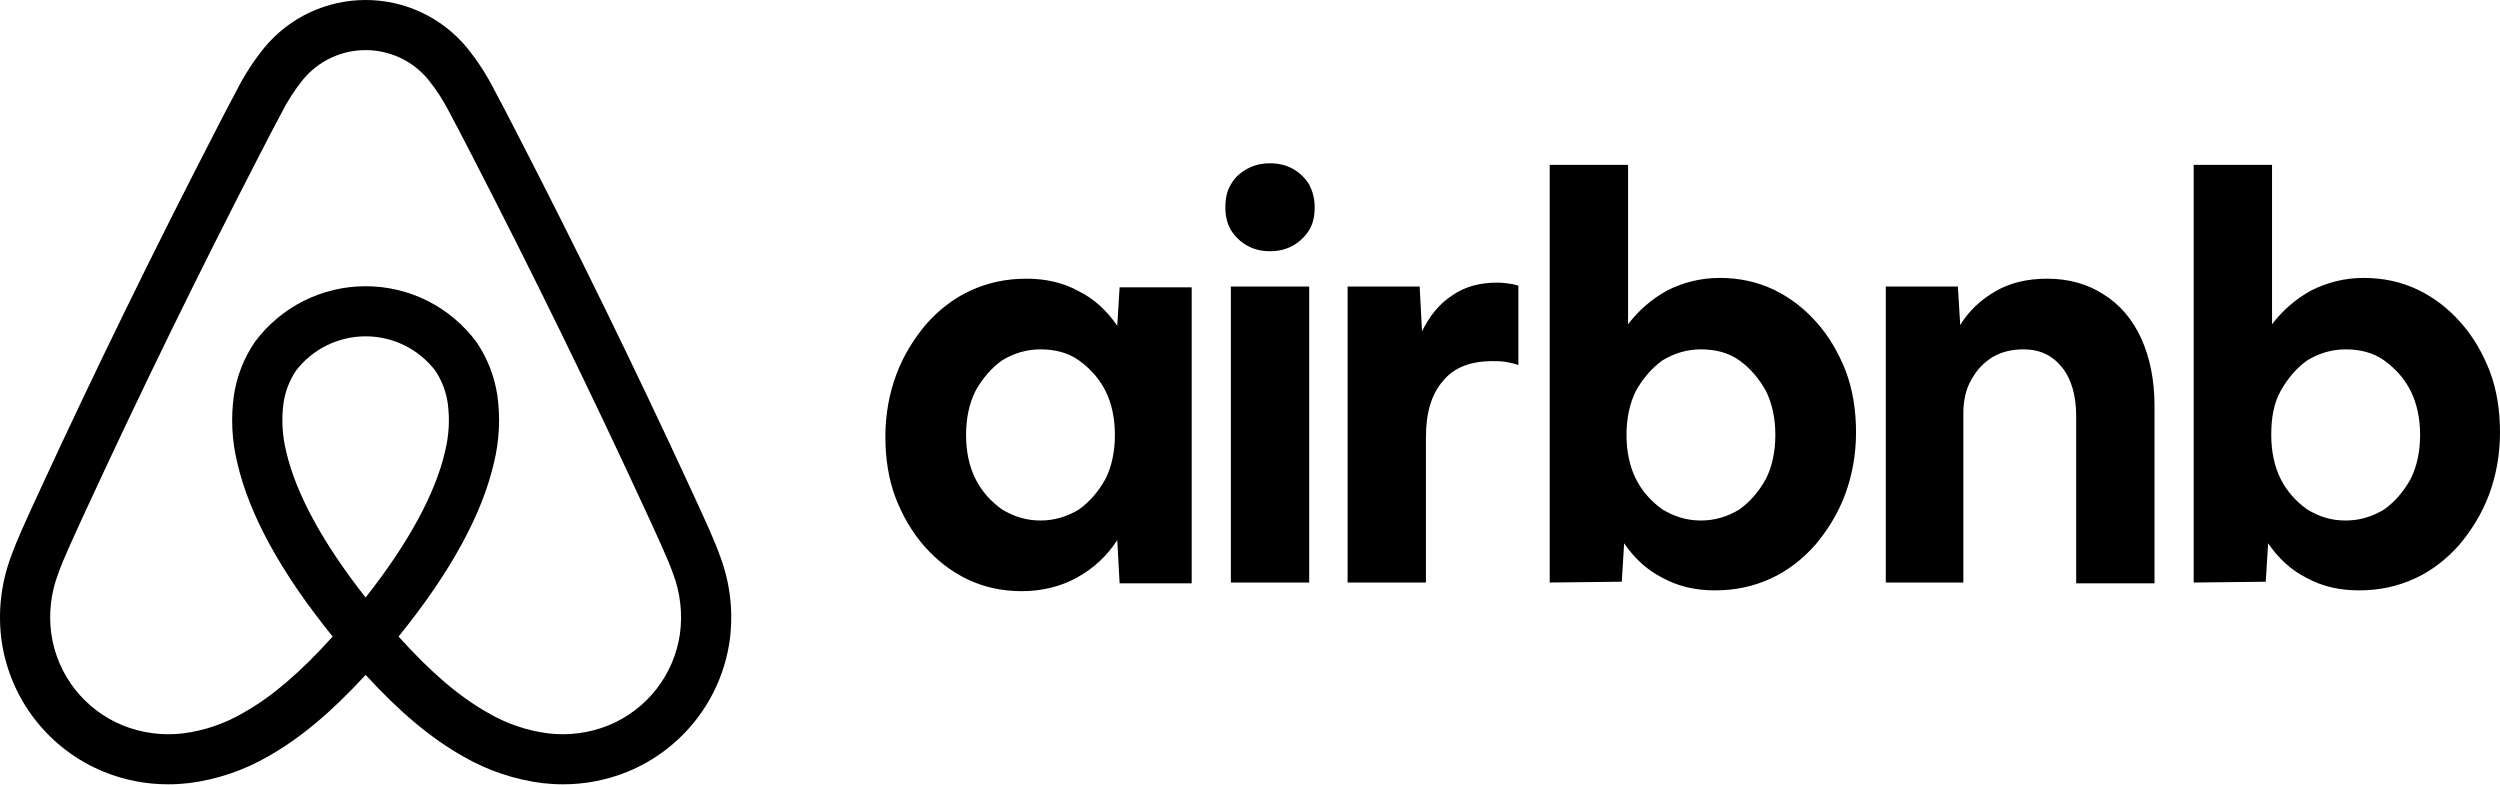
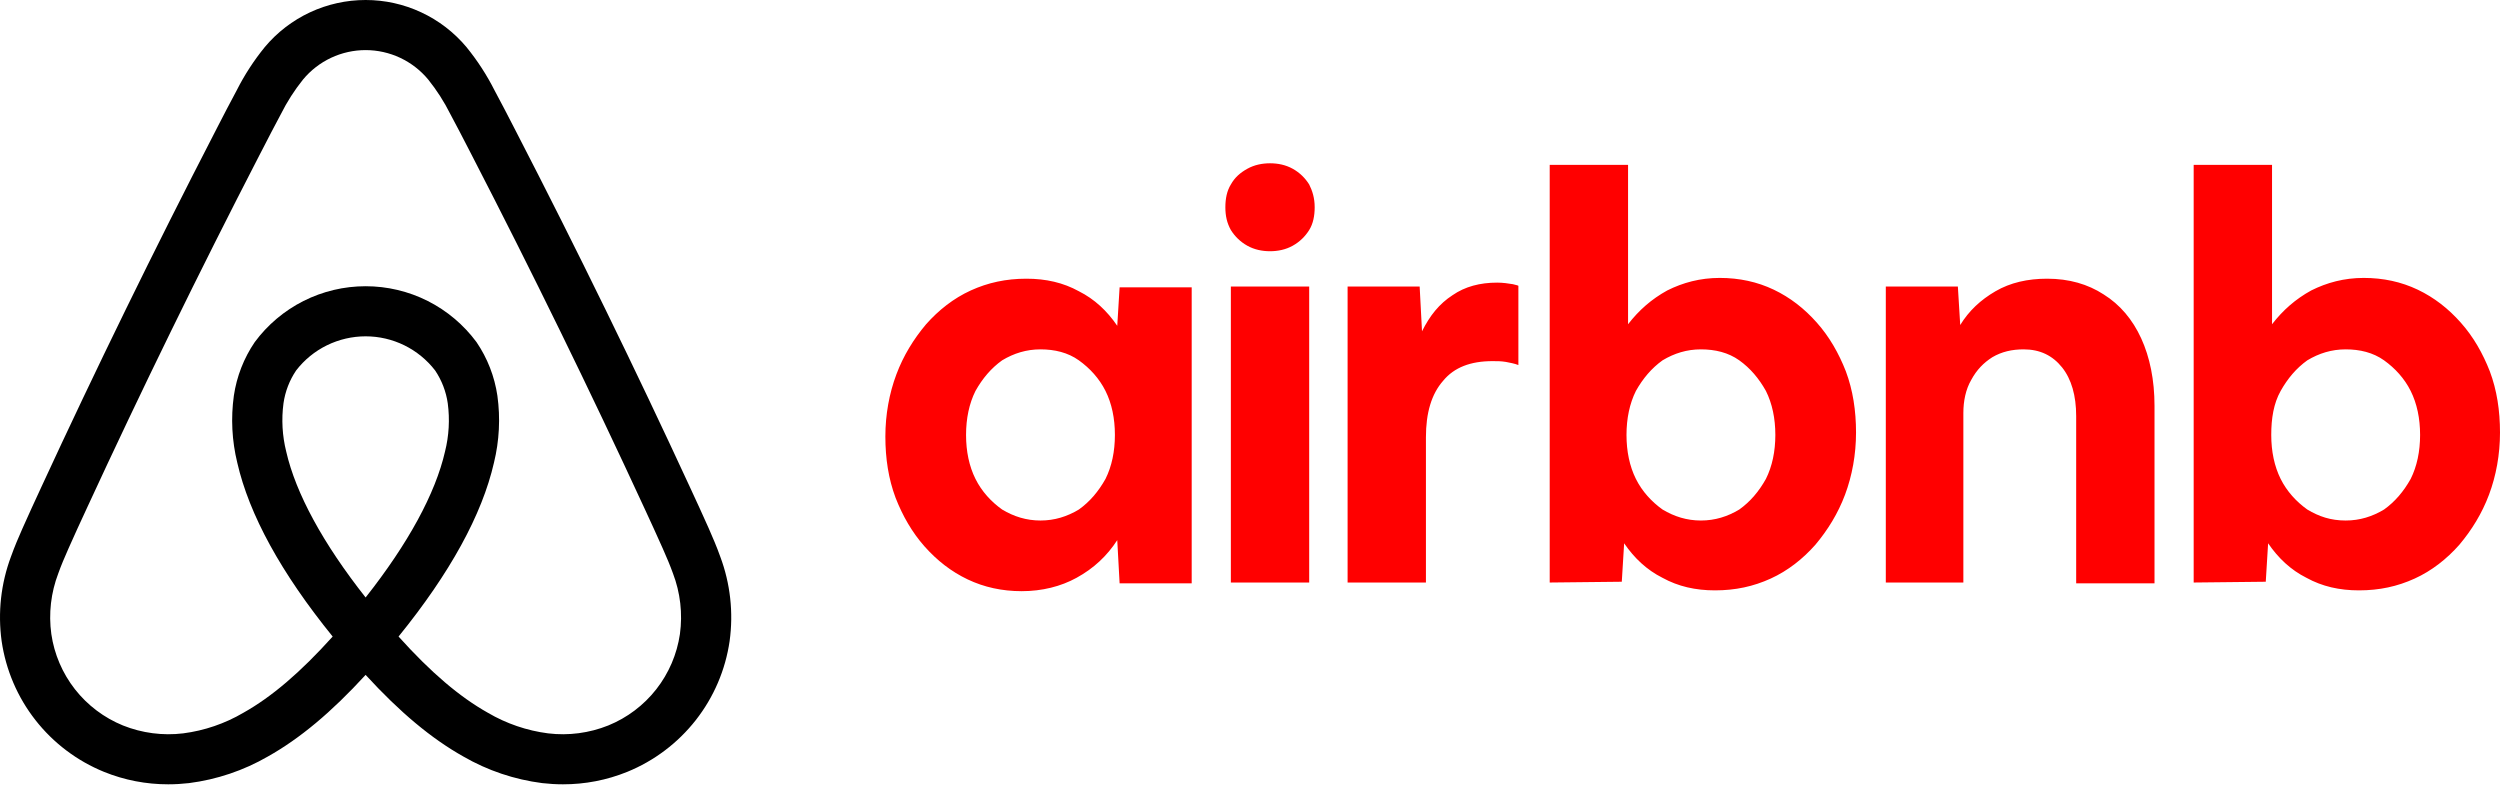
<svg xmlns="http://www.w3.org/2000/svg" width="102" height="32" style="display:block">
  <path d="M29.386 22.71C29.243 22.307 29.075 21.918 28.916 21.556C28.67 21.001 28.413 20.445 28.164 19.907L28.144 19.864C25.925 15.059 23.544 10.188 21.066 5.387L20.961 5.183C20.708 4.693 20.447 4.186 20.178 3.688C19.86 3.058 19.474 2.464 19.028 1.917C18.524 1.317 17.896 0.834 17.185 0.503C16.475 0.171 15.7 -9.83959e-05 14.916 4.23317e-08C14.133 9.84805e-05 13.358 0.172 12.648 0.503C11.938 0.835 11.309 1.317 10.806 1.918C10.36 2.465 9.974 3.059 9.656 3.689C9.385 4.191 9.121 4.703 8.866 5.198L8.769 5.387C6.291 10.188 3.909 15.059 1.69 19.864L1.658 19.934C1.413 20.463 1.161 21.01 0.919 21.556C0.759 21.917 0.592 22.306 0.448 22.71C0.037 23.81 -0.094 24.995 0.067 26.159C0.238 27.334 0.713 28.445 1.446 29.38C2.179 30.316 3.144 31.044 4.246 31.493C5.078 31.83 5.968 32.002 6.866 32C7.148 32 7.43 31.983 7.71 31.951C8.846 31.806 9.941 31.437 10.932 30.864C12.232 30.134 13.515 29.064 14.917 27.535C16.319 29.064 17.603 30.134 18.902 30.864C19.893 31.437 20.989 31.806 22.124 31.951C22.404 31.983 22.686 32 22.968 32C23.866 32.002 24.756 31.83 25.588 31.493C26.69 31.044 27.655 30.316 28.389 29.38C29.122 28.445 29.597 27.334 29.768 26.159C29.929 24.995 29.798 23.81 29.386 22.71ZM14.917 24.377C13.182 22.177 12.068 20.134 11.677 18.421C11.517 17.779 11.479 17.113 11.566 16.457C11.634 15.977 11.81 15.518 12.082 15.115C12.416 14.681 12.846 14.33 13.337 14.089C13.829 13.848 14.37 13.722 14.918 13.722C15.466 13.722 16.006 13.848 16.498 14.089C16.989 14.331 17.419 14.682 17.753 15.115C18.024 15.518 18.201 15.977 18.269 16.458C18.356 17.114 18.318 17.78 18.157 18.422C17.766 20.135 16.653 22.177 14.917 24.377ZM27.741 25.869C27.621 26.691 27.289 27.467 26.776 28.122C26.264 28.776 25.589 29.285 24.818 29.599C24.039 29.911 23.194 30.022 22.361 29.921C21.495 29.809 20.66 29.524 19.907 29.082C18.75 28.433 17.579 27.435 16.261 25.971C18.359 23.385 19.669 21 20.154 18.877C20.372 17.984 20.42 17.058 20.294 16.148C20.179 15.363 19.888 14.615 19.442 13.959C18.919 13.252 18.238 12.677 17.452 12.28C16.666 11.884 15.798 11.678 14.918 11.678C14.037 11.678 13.169 11.884 12.383 12.28C11.597 12.677 10.915 13.252 10.393 13.959C9.947 14.614 9.656 15.362 9.541 16.146C9.415 17.057 9.462 17.982 9.68 18.875C10.165 20.999 11.475 23.384 13.573 25.971C12.255 27.435 11.085 28.433 9.928 29.082C9.175 29.524 8.34 29.809 7.474 29.921C6.641 30.022 5.795 29.911 5.016 29.599C4.246 29.285 3.571 28.776 3.058 28.122C2.546 27.467 2.213 26.691 2.094 25.869C1.979 25.033 2.077 24.183 2.378 23.395C2.493 23.073 2.627 22.757 2.793 22.382C3.027 21.851 3.277 21.311 3.518 20.79L3.55 20.72C5.756 15.942 8.125 11.098 10.589 6.323L10.688 6.133C10.938 5.646 11.198 5.143 11.46 4.656C11.71 4.155 12.013 3.682 12.364 3.244C12.675 2.869 13.065 2.567 13.506 2.359C13.947 2.152 14.429 2.044 14.917 2.044C15.405 2.044 15.887 2.152 16.328 2.359C16.769 2.567 17.159 2.869 17.47 3.244C17.821 3.681 18.124 4.154 18.374 4.655C18.634 5.137 18.891 5.636 19.14 6.119L19.245 6.323C21.71 11.098 24.078 15.941 26.285 20.72L26.305 20.763C26.55 21.294 26.803 21.842 27.042 22.382C27.208 22.758 27.342 23.074 27.457 23.394C27.758 24.182 27.855 25.033 27.741 25.869Z" fill="currentcolor" />
-   <path d="M41.685 24.12C40.886 24.12 40.151 23.959 39.479 23.639C38.808 23.319 38.233 22.87 37.721 22.294C37.21 21.717 36.826 21.044 36.539 20.308C36.251 19.539 36.123 18.706 36.123 17.809C36.123 16.912 36.283 16.047 36.571 15.279C36.858 14.51 37.274 13.837 37.785 13.229C38.297 12.652 38.904 12.172 39.607 11.851C40.31 11.531 41.045 11.371 41.877 11.371C42.676 11.371 43.379 11.531 44.018 11.883C44.657 12.204 45.169 12.684 45.584 13.293L45.68 11.723H48.621V23.799H45.68L45.584 22.038C45.169 22.678 44.625 23.191 43.922 23.575C43.283 23.927 42.516 24.12 41.685 24.12ZM42.452 21.237C43.027 21.237 43.539 21.076 44.018 20.788C44.466 20.468 44.817 20.052 45.105 19.539C45.361 19.026 45.488 18.418 45.488 17.745C45.488 17.073 45.361 16.464 45.105 15.951C44.849 15.439 44.466 15.023 44.018 14.702C43.571 14.382 43.027 14.254 42.452 14.254C41.877 14.254 41.365 14.414 40.886 14.702C40.438 15.023 40.087 15.439 39.799 15.951C39.543 16.464 39.415 17.073 39.415 17.745C39.415 18.418 39.543 19.026 39.799 19.539C40.055 20.052 40.438 20.468 40.886 20.788C41.365 21.076 41.877 21.237 42.452 21.237ZM53.639 8.456C53.639 8.808 53.575 9.129 53.415 9.385C53.256 9.641 53.032 9.865 52.744 10.025C52.456 10.186 52.137 10.25 51.817 10.25C51.498 10.25 51.178 10.186 50.89 10.025C50.603 9.865 50.379 9.641 50.219 9.385C50.059 9.097 49.995 8.808 49.995 8.456C49.995 8.104 50.059 7.783 50.219 7.527C50.379 7.239 50.603 7.046 50.89 6.886C51.178 6.726 51.498 6.662 51.817 6.662C52.137 6.662 52.456 6.726 52.744 6.886C53.032 7.046 53.256 7.271 53.415 7.527C53.543 7.783 53.639 8.072 53.639 8.456ZM50.219 23.767V11.691H53.415V23.767H50.219V23.767ZM61.95 14.862V14.894C61.79 14.83 61.598 14.798 61.438 14.766C61.247 14.734 61.087 14.734 60.895 14.734C60 14.734 59.329 14.99 58.881 15.535C58.402 16.079 58.178 16.848 58.178 17.841V23.767H54.982V11.691H57.922L58.018 13.517C58.338 12.876 58.721 12.396 59.265 12.043C59.776 11.691 60.383 11.531 61.087 11.531C61.31 11.531 61.534 11.563 61.726 11.595C61.822 11.627 61.886 11.627 61.95 11.659V14.862ZM63.228 23.767V6.726H66.425V13.229C66.872 12.652 67.384 12.204 68.023 11.851C68.662 11.531 69.365 11.339 70.165 11.339C70.963 11.339 71.699 11.499 72.37 11.819C73.041 12.14 73.617 12.588 74.128 13.165C74.639 13.741 75.023 14.414 75.311 15.151C75.598 15.919 75.726 16.752 75.726 17.649C75.726 18.546 75.566 19.411 75.279 20.18C74.991 20.948 74.576 21.621 74.064 22.23C73.553 22.806 72.945 23.287 72.242 23.607C71.539 23.927 70.804 24.087 69.973 24.087C69.174 24.087 68.47 23.927 67.831 23.575C67.192 23.255 66.68 22.774 66.265 22.166L66.169 23.735L63.228 23.767ZM69.397 21.237C69.973 21.237 70.484 21.076 70.963 20.788C71.411 20.468 71.763 20.052 72.05 19.539C72.306 19.026 72.434 18.418 72.434 17.745C72.434 17.073 72.306 16.464 72.05 15.951C71.763 15.439 71.411 15.023 70.963 14.702C70.516 14.382 69.973 14.254 69.397 14.254C68.822 14.254 68.311 14.414 67.831 14.702C67.384 15.023 67.032 15.439 66.744 15.951C66.489 16.464 66.361 17.073 66.361 17.745C66.361 18.418 66.489 19.026 66.744 19.539C67 20.052 67.384 20.468 67.831 20.788C68.311 21.076 68.822 21.237 69.397 21.237ZM76.941 23.767V11.691H79.881L79.977 13.261C80.329 12.684 80.808 12.236 81.416 11.883C82.023 11.531 82.726 11.371 83.525 11.371C84.42 11.371 85.187 11.595 85.827 12.011C86.498 12.428 87.009 13.037 87.361 13.805C87.713 14.574 87.904 15.503 87.904 16.56V23.799H84.708V16.976C84.708 16.144 84.516 15.471 84.133 14.99C83.749 14.51 83.238 14.254 82.566 14.254C82.087 14.254 81.671 14.35 81.288 14.574C80.936 14.798 80.649 15.086 80.425 15.503C80.201 15.887 80.105 16.368 80.105 16.848V23.767H76.941V23.767ZM89.502 23.767V6.726H92.699V13.229C93.146 12.652 93.658 12.204 94.297 11.851C94.936 11.531 95.64 11.339 96.439 11.339C97.238 11.339 97.973 11.499 98.644 11.819C99.315 12.14 99.891 12.588 100.402 13.165C100.914 13.741 101.297 14.414 101.585 15.151C101.873 15.919 102 16.752 102 17.649C102 18.546 101.841 19.411 101.553 20.18C101.265 20.948 100.85 21.621 100.338 22.23C99.827 22.806 99.219 23.287 98.516 23.607C97.813 23.927 97.078 24.087 96.247 24.087C95.448 24.087 94.745 23.927 94.105 23.575C93.466 23.255 92.955 22.774 92.539 22.166L92.443 23.735L89.502 23.767ZM95.704 21.237C96.279 21.237 96.79 21.076 97.27 20.788C97.717 20.468 98.069 20.052 98.356 19.539C98.612 19.026 98.74 18.418 98.74 17.745C98.74 17.073 98.612 16.464 98.356 15.951C98.101 15.439 97.717 15.023 97.27 14.702C96.822 14.382 96.279 14.254 95.704 14.254C95.128 14.254 94.617 14.414 94.137 14.702C93.69 15.023 93.338 15.439 93.05 15.951C92.763 16.464 92.667 17.073 92.667 17.745C92.667 18.418 92.795 19.026 93.05 19.539C93.306 20.052 93.69 20.468 94.137 20.788C94.617 21.076 95.096 21.237 95.704 21.237Z" fill="currentcolor" />
+   <path d="M41.685 24.12C40.886 24.12 40.151 23.959 39.479 23.639C38.808 23.319 38.233 22.87 37.721 22.294C37.21 21.717 36.826 21.044 36.539 20.308C36.251 19.539 36.123 18.706 36.123 17.809C36.123 16.912 36.283 16.047 36.571 15.279C36.858 14.51 37.274 13.837 37.785 13.229C38.297 12.652 38.904 12.172 39.607 11.851C40.31 11.531 41.045 11.371 41.877 11.371C42.676 11.371 43.379 11.531 44.018 11.883C44.657 12.204 45.169 12.684 45.584 13.293L45.68 11.723H48.621V23.799H45.68L45.584 22.038C45.169 22.678 44.625 23.191 43.922 23.575C43.283 23.927 42.516 24.12 41.685 24.12ZM42.452 21.237C43.027 21.237 43.539 21.076 44.018 20.788C44.466 20.468 44.817 20.052 45.105 19.539C45.361 19.026 45.488 18.418 45.488 17.745C45.488 17.073 45.361 16.464 45.105 15.951C44.849 15.439 44.466 15.023 44.018 14.702C43.571 14.382 43.027 14.254 42.452 14.254C41.877 14.254 41.365 14.414 40.886 14.702C40.438 15.023 40.087 15.439 39.799 15.951C39.543 16.464 39.415 17.073 39.415 17.745C39.415 18.418 39.543 19.026 39.799 19.539C40.055 20.052 40.438 20.468 40.886 20.788C41.365 21.076 41.877 21.237 42.452 21.237ZM53.639 8.456C53.639 8.808 53.575 9.129 53.415 9.385C53.256 9.641 53.032 9.865 52.744 10.025C52.456 10.186 52.137 10.25 51.817 10.25C51.498 10.25 51.178 10.186 50.89 10.025C50.603 9.865 50.379 9.641 50.219 9.385C50.059 9.097 49.995 8.808 49.995 8.456C49.995 8.104 50.059 7.783 50.219 7.527C50.379 7.239 50.603 7.046 50.89 6.886C51.178 6.726 51.498 6.662 51.817 6.662C52.137 6.662 52.456 6.726 52.744 6.886C53.032 7.046 53.256 7.271 53.415 7.527C53.543 7.783 53.639 8.072 53.639 8.456ZM50.219 23.767V11.691H53.415V23.767H50.219V23.767ZM61.95 14.862V14.894C61.79 14.83 61.598 14.798 61.438 14.766C61.247 14.734 61.087 14.734 60.895 14.734C60 14.734 59.329 14.99 58.881 15.535C58.402 16.079 58.178 16.848 58.178 17.841V23.767H54.982V11.691H57.922L58.018 13.517C58.338 12.876 58.721 12.396 59.265 12.043C59.776 11.691 60.383 11.531 61.087 11.531C61.31 11.531 61.534 11.563 61.726 11.595C61.822 11.627 61.886 11.627 61.95 11.659V14.862ZM63.228 23.767V6.726H66.425V13.229C66.872 12.652 67.384 12.204 68.023 11.851C68.662 11.531 69.365 11.339 70.165 11.339C70.963 11.339 71.699 11.499 72.37 11.819C73.041 12.14 73.617 12.588 74.128 13.165C74.639 13.741 75.023 14.414 75.311 15.151C75.598 15.919 75.726 16.752 75.726 17.649C75.726 18.546 75.566 19.411 75.279 20.18C74.991 20.948 74.576 21.621 74.064 22.23C73.553 22.806 72.945 23.287 72.242 23.607C71.539 23.927 70.804 24.087 69.973 24.087C69.174 24.087 68.47 23.927 67.831 23.575C67.192 23.255 66.68 22.774 66.265 22.166L66.169 23.735L63.228 23.767ZM69.397 21.237C69.973 21.237 70.484 21.076 70.963 20.788C71.411 20.468 71.763 20.052 72.05 19.539C72.306 19.026 72.434 18.418 72.434 17.745C72.434 17.073 72.306 16.464 72.05 15.951C71.763 15.439 71.411 15.023 70.963 14.702C70.516 14.382 69.973 14.254 69.397 14.254C68.822 14.254 68.311 14.414 67.831 14.702C67.384 15.023 67.032 15.439 66.744 15.951C66.489 16.464 66.361 17.073 66.361 17.745C66.361 18.418 66.489 19.026 66.744 19.539C67 20.052 67.384 20.468 67.831 20.788C68.311 21.076 68.822 21.237 69.397 21.237ZM76.941 23.767V11.691H79.881L79.977 13.261C80.329 12.684 80.808 12.236 81.416 11.883C82.023 11.531 82.726 11.371 83.525 11.371C84.42 11.371 85.187 11.595 85.827 12.011C86.498 12.428 87.009 13.037 87.361 13.805C87.713 14.574 87.904 15.503 87.904 16.56V23.799H84.708V16.976C84.708 16.144 84.516 15.471 84.133 14.99C83.749 14.51 83.238 14.254 82.566 14.254C82.087 14.254 81.671 14.35 81.288 14.574C80.936 14.798 80.649 15.086 80.425 15.503C80.201 15.887 80.105 16.368 80.105 16.848V23.767H76.941V23.767ZM89.502 23.767V6.726H92.699V13.229C93.146 12.652 93.658 12.204 94.297 11.851C94.936 11.531 95.64 11.339 96.439 11.339C97.238 11.339 97.973 11.499 98.644 11.819C99.315 12.14 99.891 12.588 100.402 13.165C100.914 13.741 101.297 14.414 101.585 15.151C101.873 15.919 102 16.752 102 17.649C102 18.546 101.841 19.411 101.553 20.18C101.265 20.948 100.85 21.621 100.338 22.23C99.827 22.806 99.219 23.287 98.516 23.607C97.813 23.927 97.078 24.087 96.247 24.087C95.448 24.087 94.745 23.927 94.105 23.575C93.466 23.255 92.955 22.774 92.539 22.166L92.443 23.735L89.502 23.767ZM95.704 21.237C96.279 21.237 96.79 21.076 97.27 20.788C97.717 20.468 98.069 20.052 98.356 19.539C98.612 19.026 98.74 18.418 98.74 17.745C98.74 17.073 98.612 16.464 98.356 15.951C98.101 15.439 97.717 15.023 97.27 14.702C96.822 14.382 96.279 14.254 95.704 14.254C95.128 14.254 94.617 14.414 94.137 14.702C93.69 15.023 93.338 15.439 93.05 15.951C92.763 16.464 92.667 17.073 92.667 17.745C92.667 18.418 92.795 19.026 93.05 19.539C93.306 20.052 93.69 20.468 94.137 20.788C94.617 21.076 95.096 21.237 95.704 21.237Z" fill="red" />
</svg>
